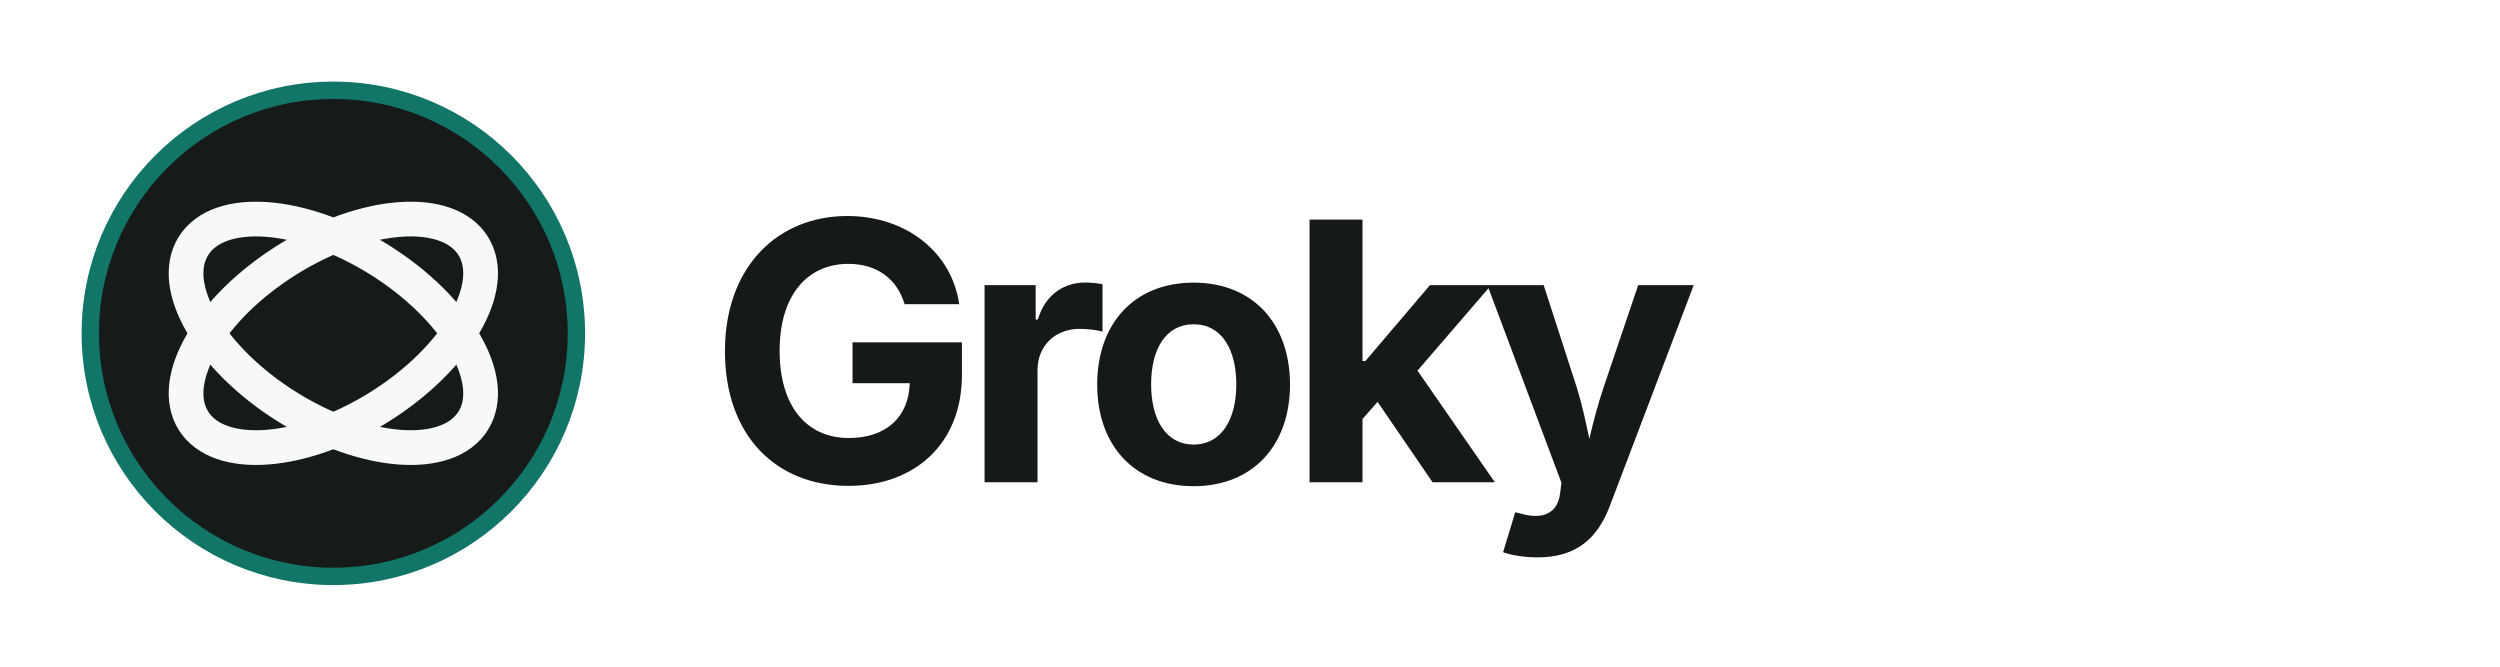
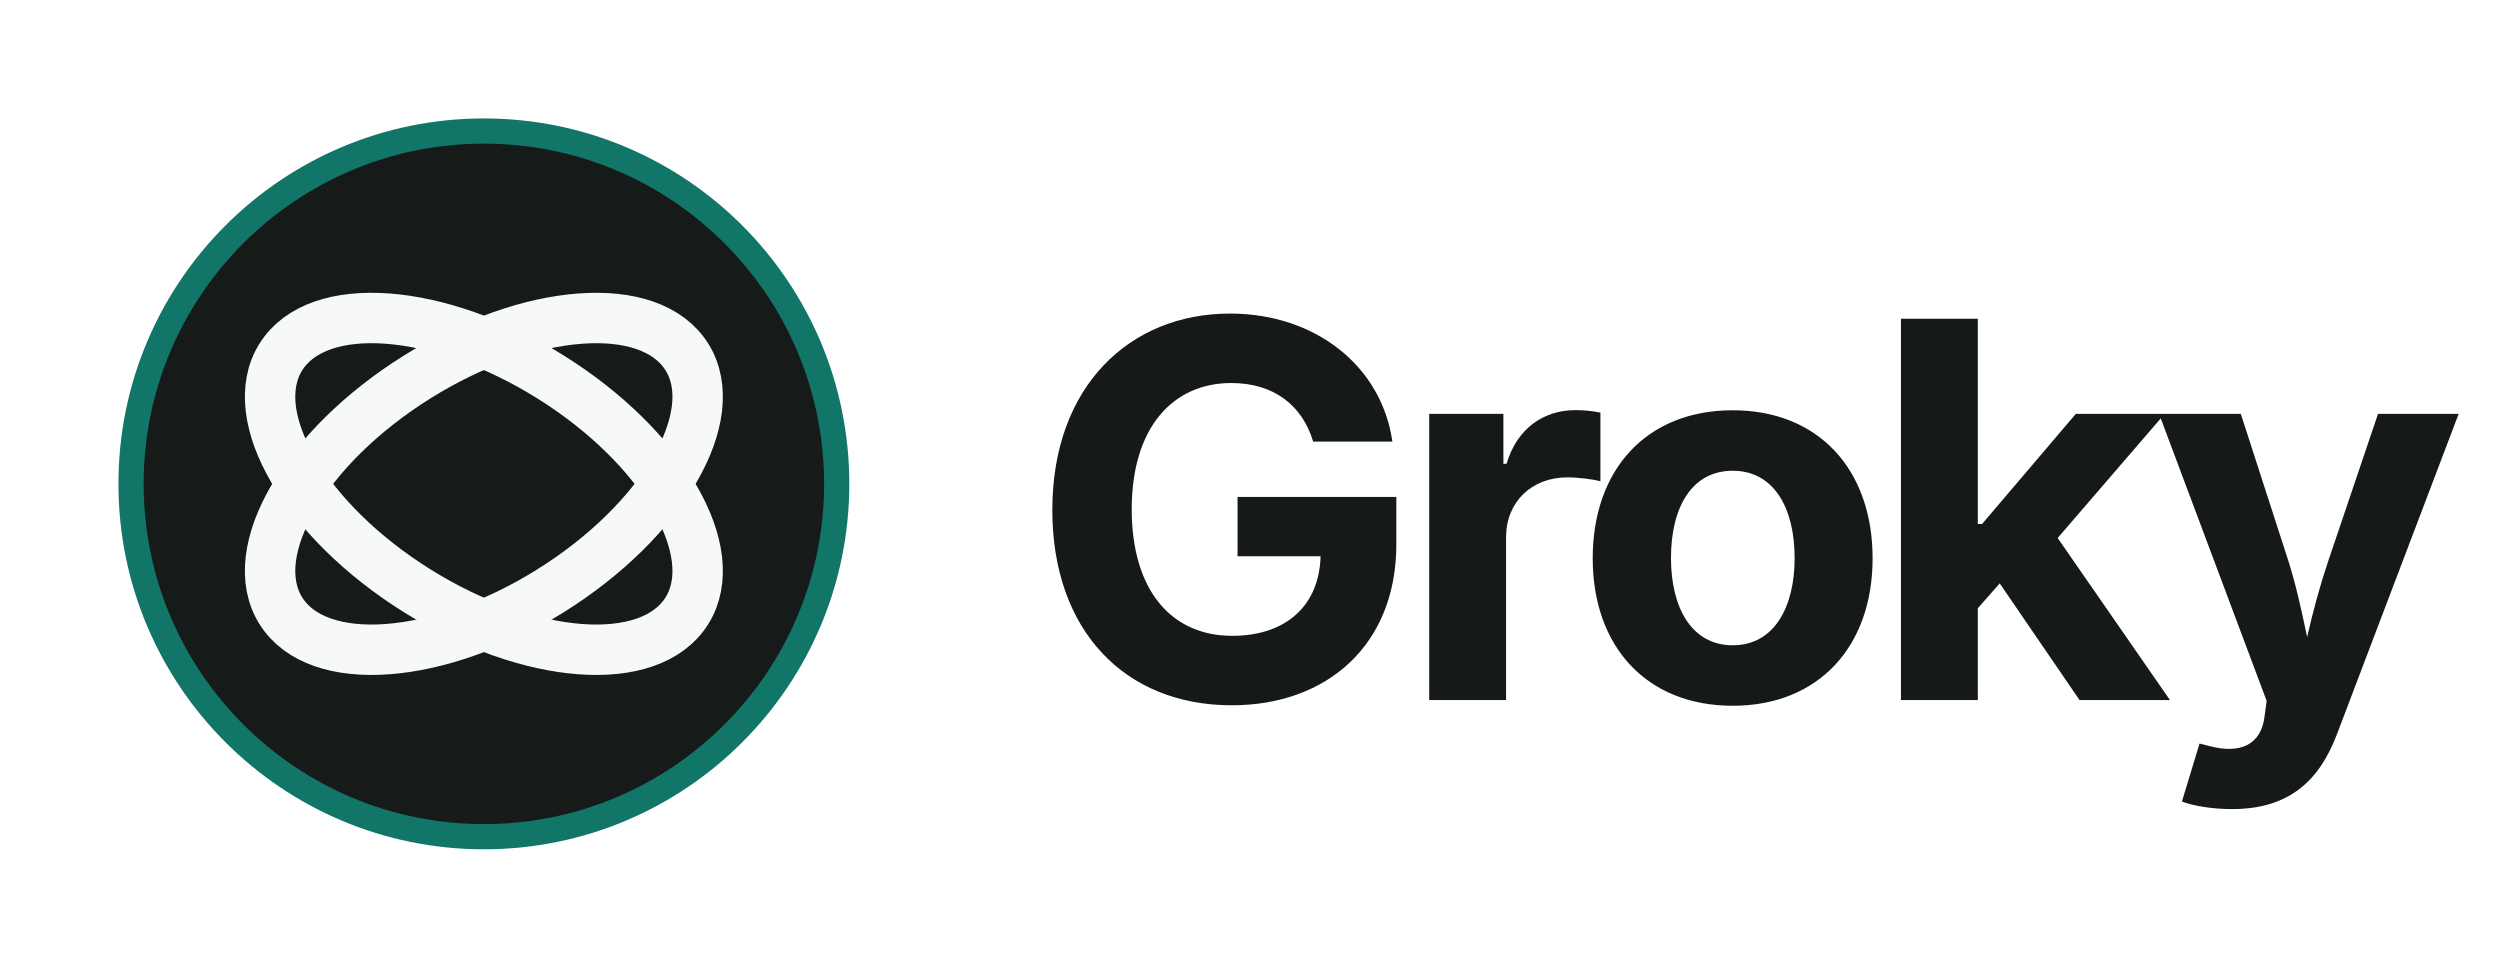
- <svg xmlns="http://www.w3.org/2000/svg" viewBox="0 0 360 96" role="img" aria-labelledby="title description">
+ <svg xmlns="http://www.w3.org/2000/svg" viewBox="0 0 248 96" role="img" aria-labelledby="title description">
  <style>
    .disc { fill: #161a18; stroke: #117568; }
    .orbit { fill: none; stroke: #f6f9f8; }
    .wordmark { fill: #151a18; }

    @media (prefers-color-scheme: dark) {
      .disc { fill: #eff5f2; stroke: #8fe3c1; }
      .orbit { stroke: #090b0a; }
      .wordmark { fill: #f4f8f6; }
    }
  </style>
  <g aria-hidden="true">
    <circle class="disc" cx="48" cy="48" r="35" stroke-width="2.5" />
    <ellipse class="orbit" cx="48" cy="48" rx="23.75" ry="12.5" stroke-width="5" transform="rotate(32 48 48)" />
    <ellipse class="orbit" cx="48" cy="48" rx="23.75" ry="12.5" stroke-width="5" transform="rotate(-32 48 48)" />
  </g>
  <text class="wordmark" x="102" y="50" dominant-baseline="middle" font-family="Inter, ui-sans-serif, -apple-system, BlinkMacSystemFont, 'Segoe UI', sans-serif" font-size="52" font-weight="720" letter-spacing="-2.5">Groky</text>
</svg>
